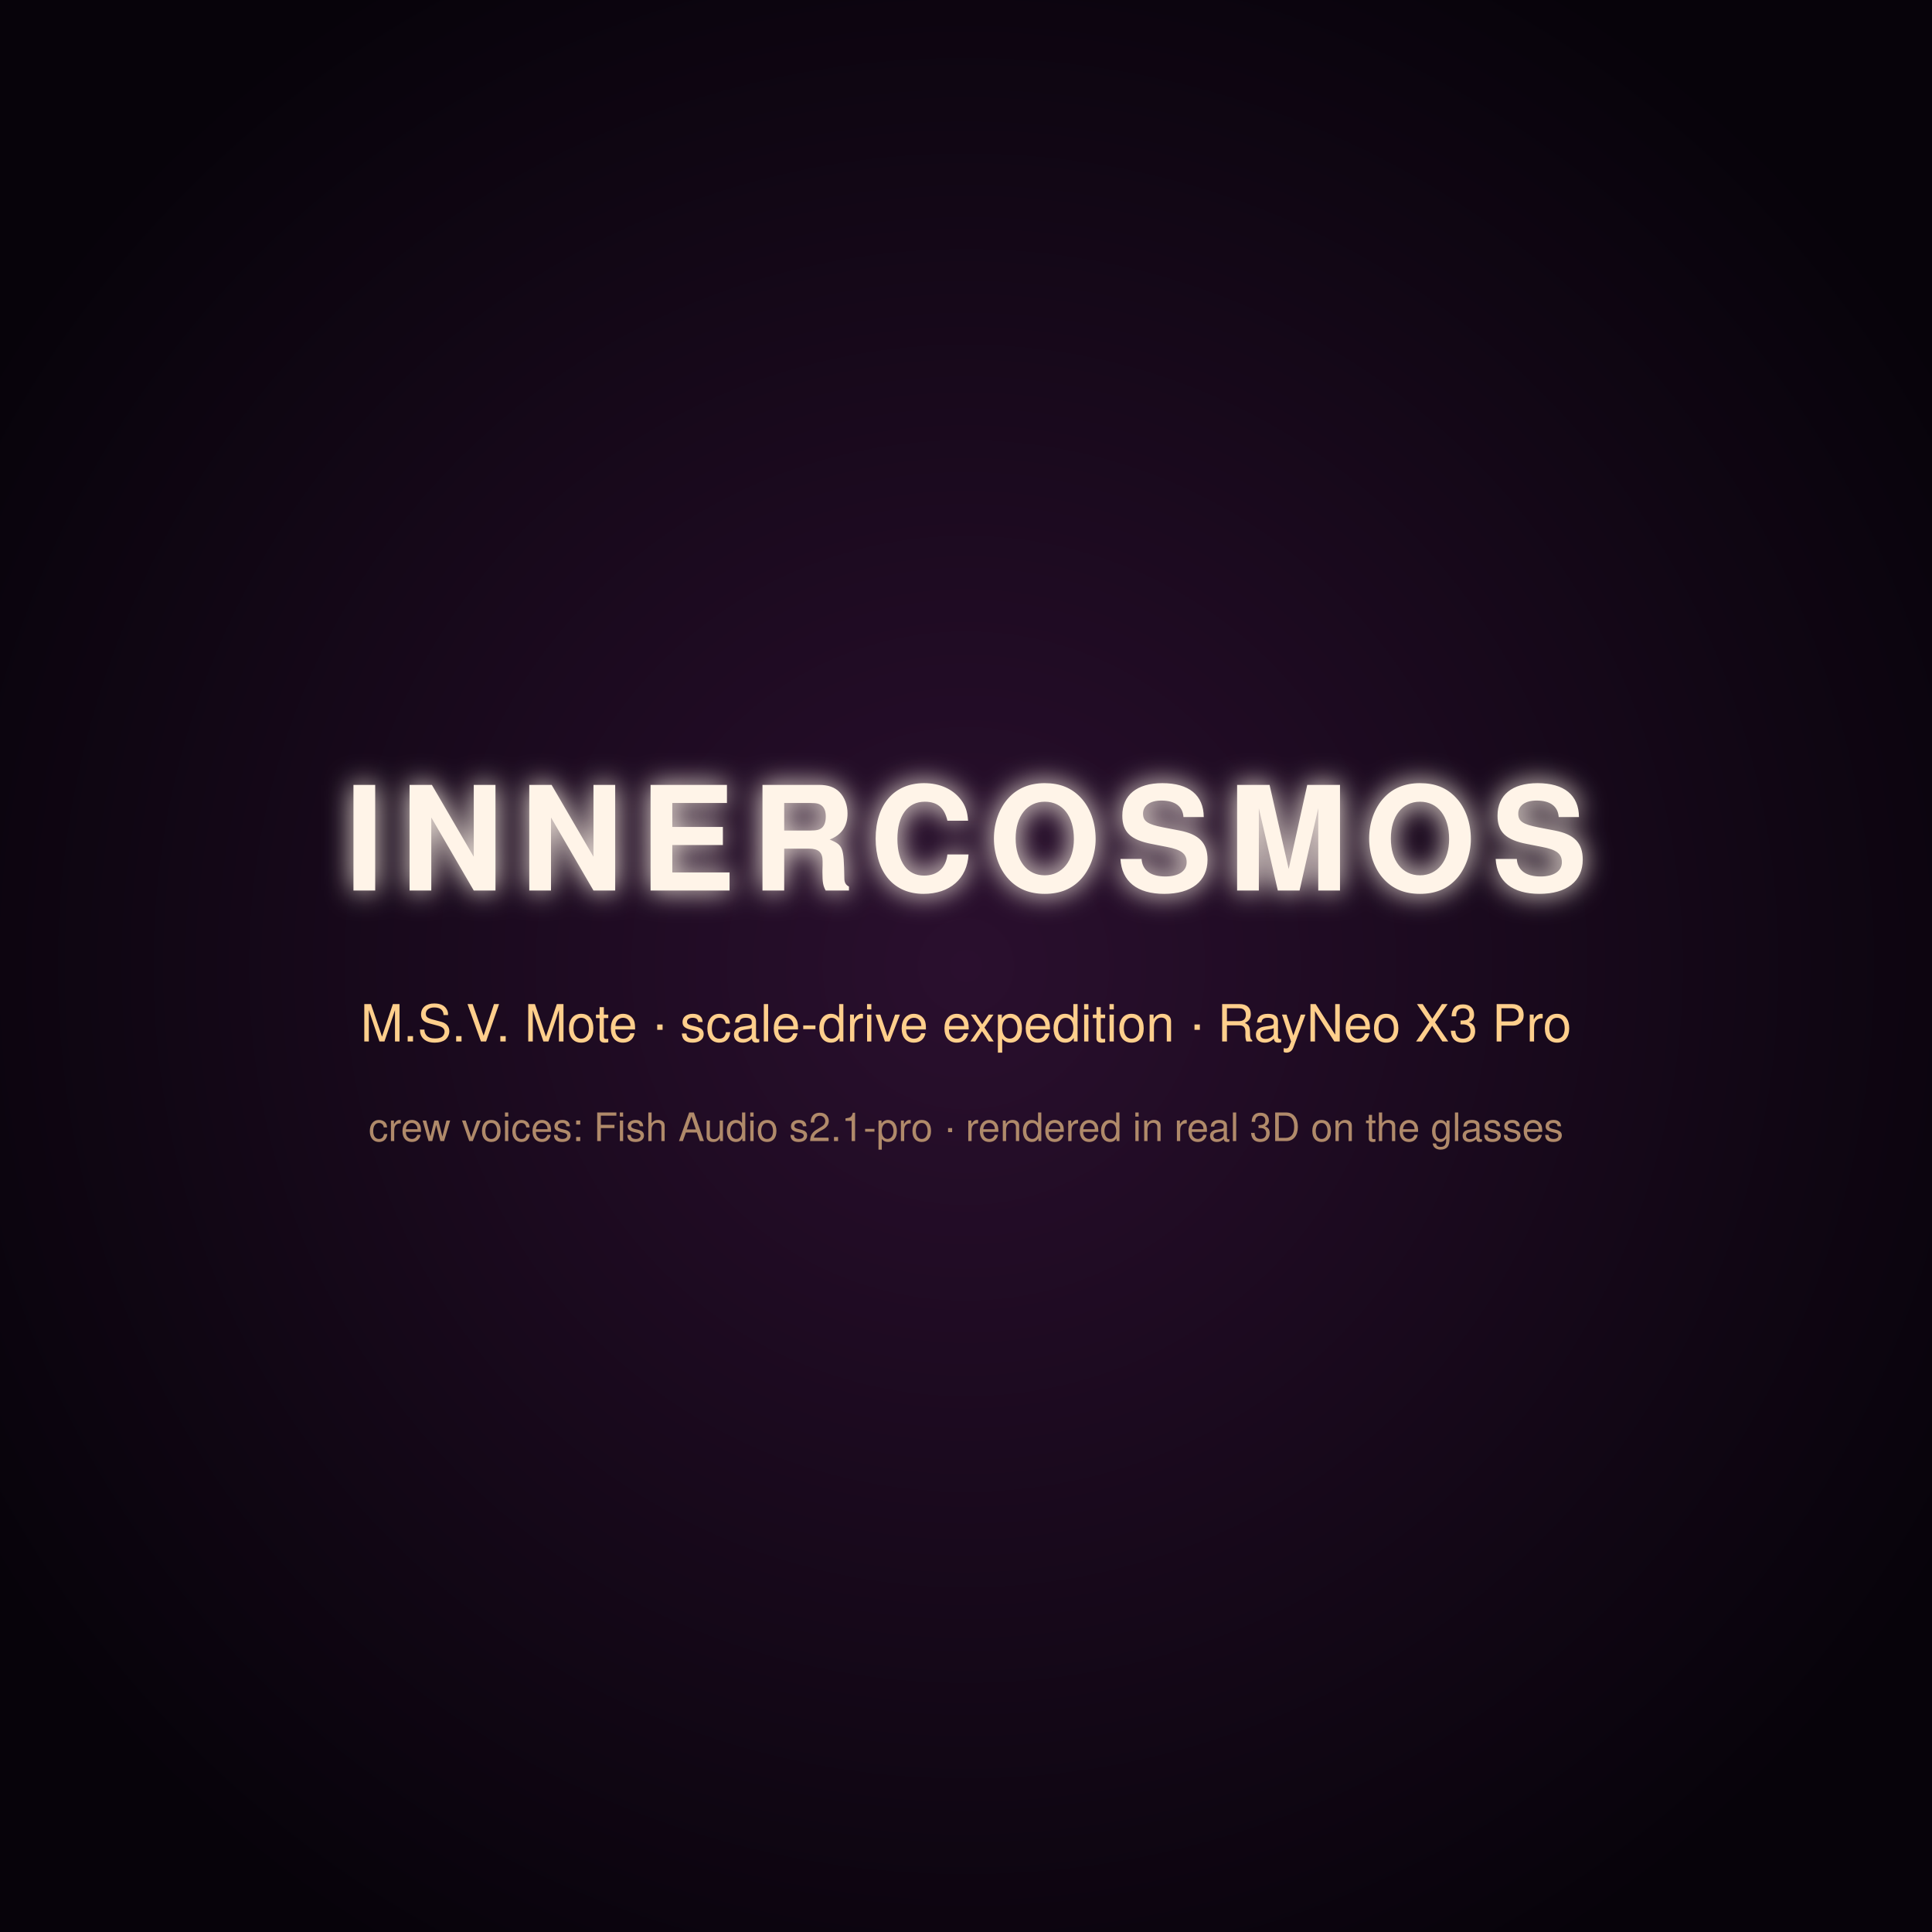
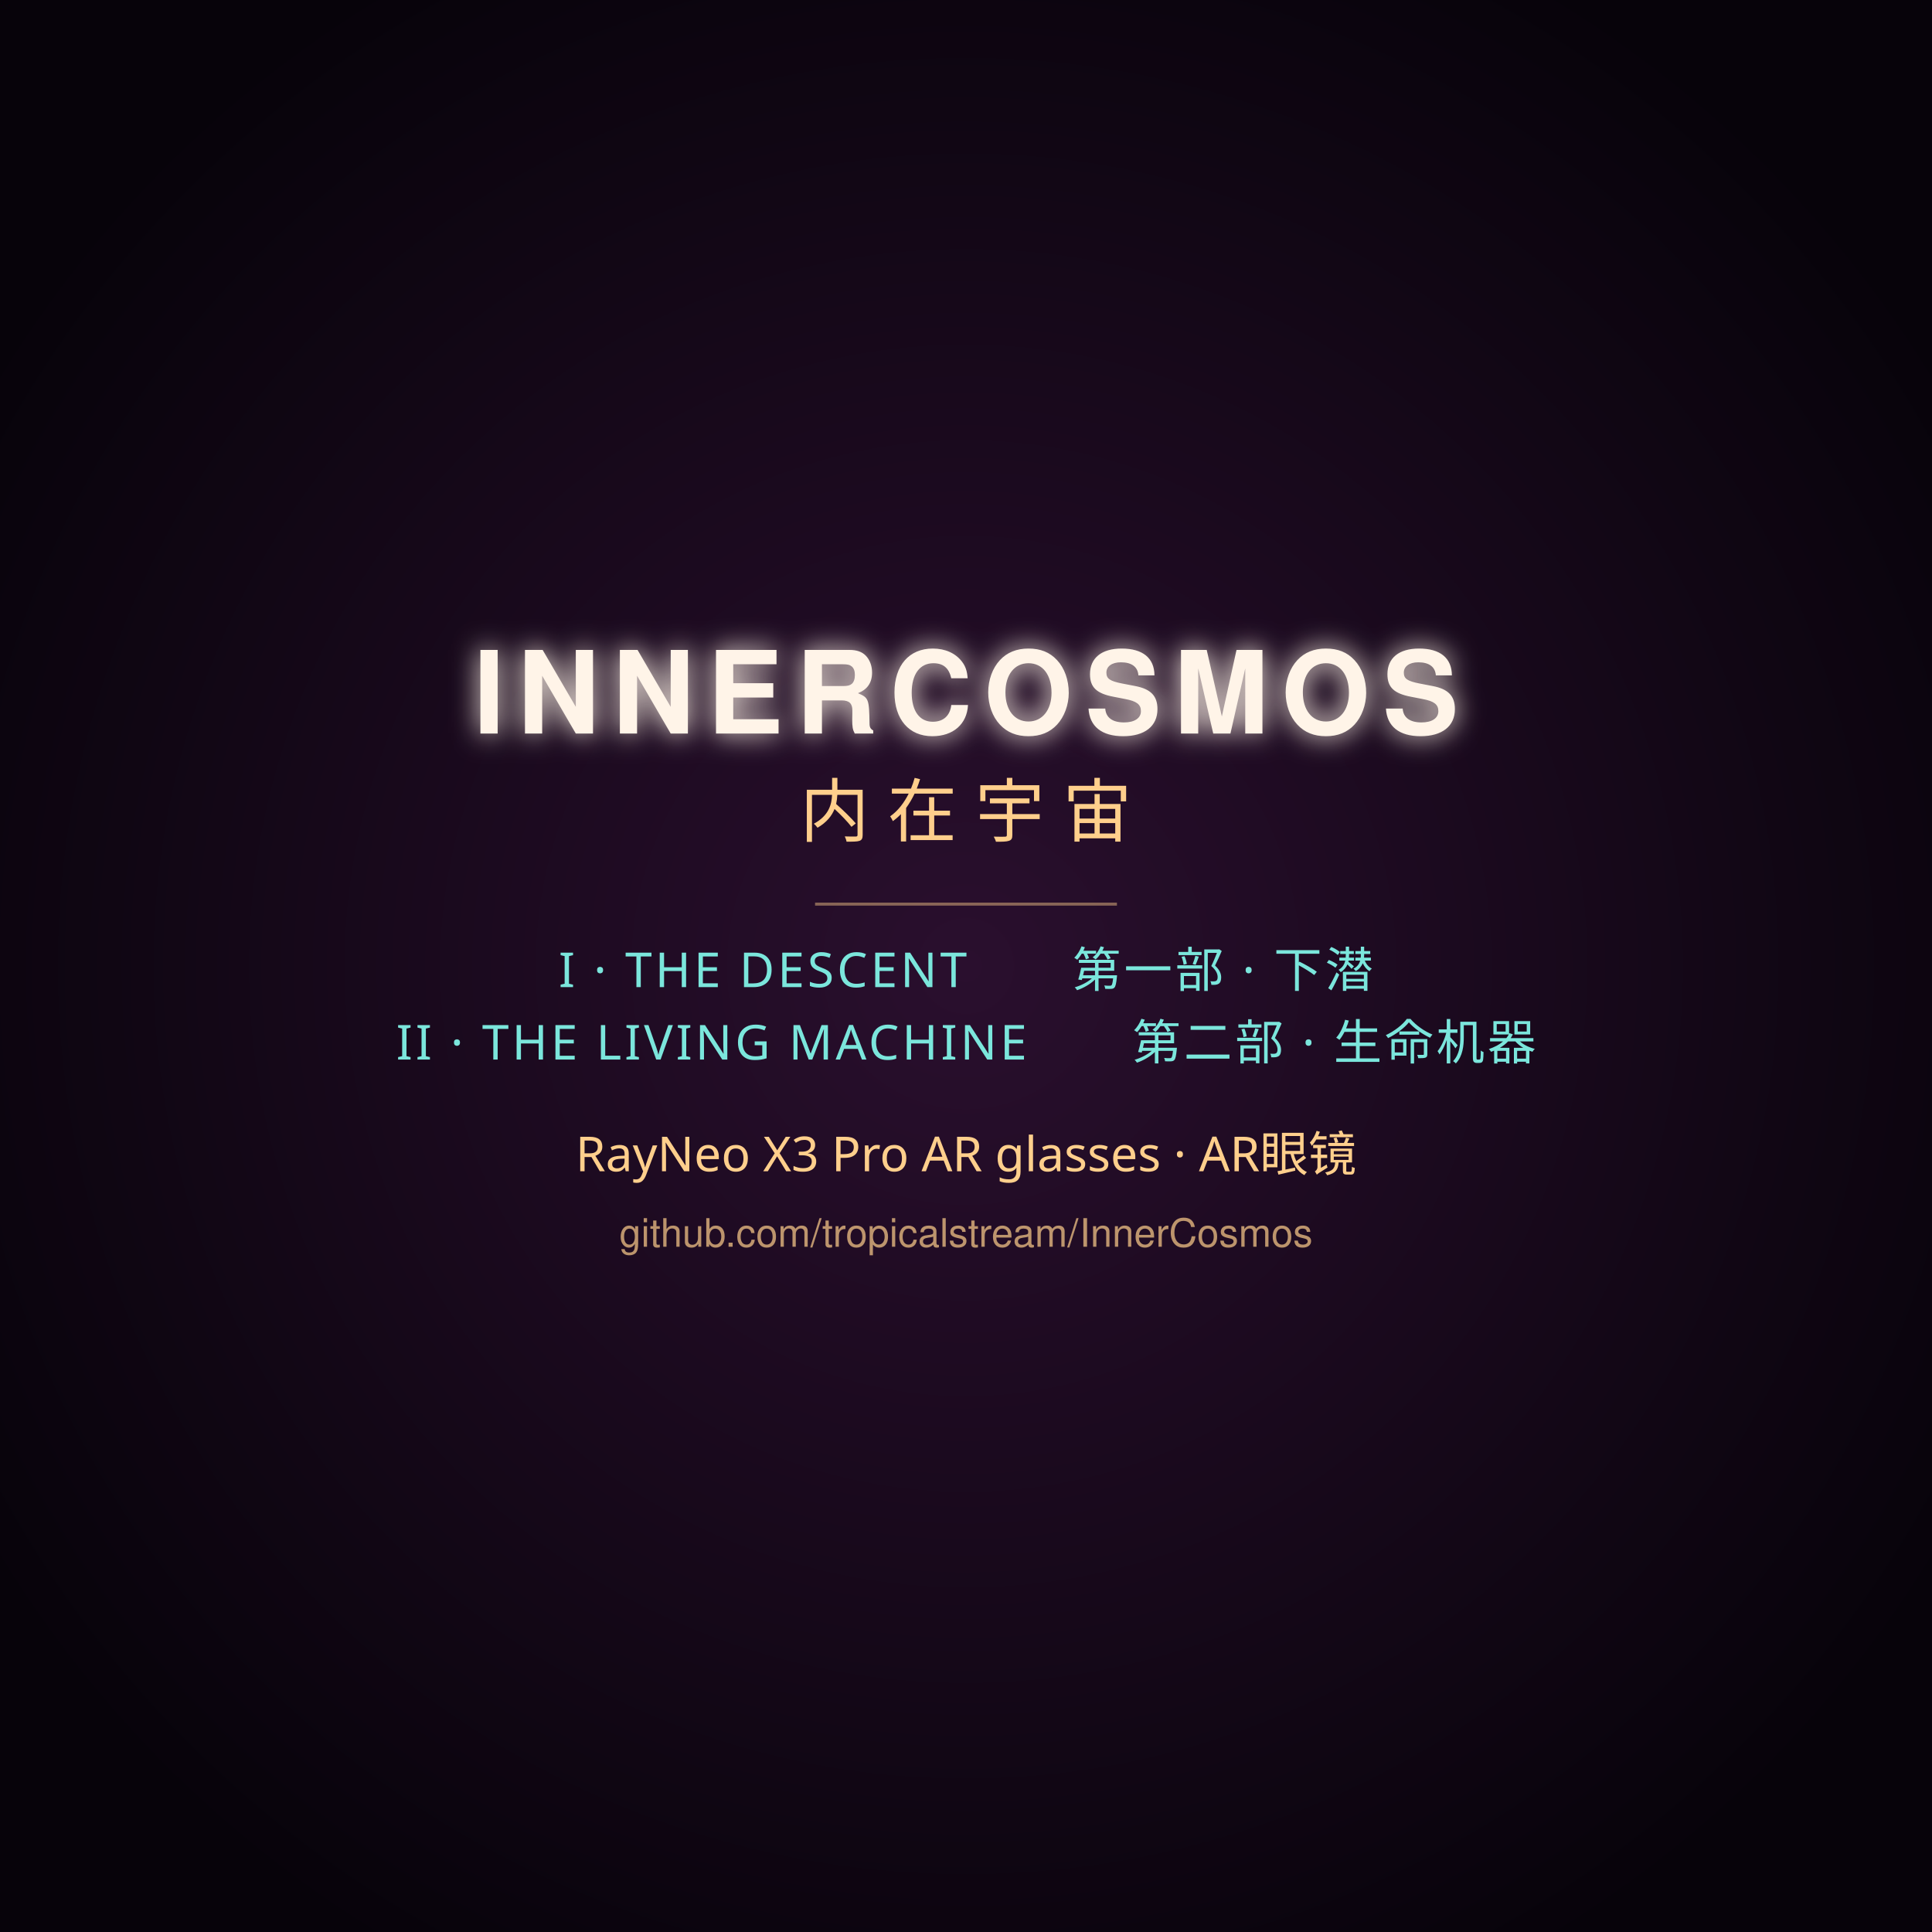
<svg xmlns="http://www.w3.org/2000/svg" width="1280" height="1280" viewBox="0 0 1280 1280">
  <defs>
    <radialGradient id="g" cx="640" cy="640" r="760" gradientUnits="userSpaceOnUse">
      <stop offset="0" stop-color="#2A0F2E" />
      <stop offset="1" stop-color="#07030A" />
    </radialGradient>
    <filter id="glow" x="-20%" y="-50%" width="140%" height="200%">
      <feGaussianBlur stdDeviation="9" result="b" />
      <feMerge>
        <feMergeNode in="b" />
        <feMergeNode in="SourceGraphic" />
      </feMerge>
    </filter>
+     <filter id="softglow" x="-20%" y="-50%" width="140%" height="200%">
+       <feGaussianBlur stdDeviation="5" result="b" />
+       <feMerge>
+         <feMergeNode in="b" />
+         <feMergeNode in="SourceGraphic" />
+       </feMerge>
+     </filter>
  </defs>
  <rect width="1280" height="1280" fill="url(#g)" />
-   <text x="640" y="590" text-anchor="middle" font-family="Futura-Bold, Futura, 'Avenir Next', Helvetica" font-weight="700" font-size="96" fill="#FFF4E8" letter-spacing="10" filter="url(#glow)">INNERCOSMOS</text>
-   <text x="640" y="690" text-anchor="middle" font-family="'Avenir Next', Helvetica" font-size="34" fill="#FFCF8C">M.S.V. Mote  ·  scale-drive expedition  ·  RayNeo X3 Pro</text>
-   <text x="640" y="756" text-anchor="middle" font-family="'Avenir Next', Helvetica" font-size="26" fill="#B08A6A">crew voices: Fish Audio s2.1-pro   ·   rendered in real 3D on the glasses</text>
+   <text x="640" y="486" text-anchor="middle" font-family="Futura-Bold, Futura, 'Avenir Next', Helvetica" font-weight="700" font-size="76" fill="#FFF4E8" letter-spacing="8" filter="url(#glow)">INNERCOSMOS</text>
+   <text x="640" y="554" text-anchor="middle" font-family="'PingFang SC', 'Hiragino Sans GB', 'STHeiti', sans-serif" font-size="46" fill="#FFCF8C" letter-spacing="12">内在宇宙</text>
+   <rect x="540" y="598" width="200" height="2" fill="#FFCF8C" opacity="0.45" />
+   <text x="640" y="654" text-anchor="middle" font-family="'PingFang SC', 'Hiragino Sans GB', 'STHeiti', sans-serif" font-size="32" fill="#7BE6DC" letter-spacing="2">I · THE DESCENT　　第一部 · 下潜</text>
+   <text x="640" y="702" text-anchor="middle" font-family="'PingFang SC', 'Hiragino Sans GB', 'STHeiti', sans-serif" font-size="32" fill="#7BE6DC" letter-spacing="2">II · THE LIVING MACHINE　　第二部 · 生命机器</text>
+   <text x="640" y="776" text-anchor="middle" font-family="'PingFang SC', 'Hiragino Sans GB', 'STHeiti', sans-serif" font-size="32" fill="#FFCF8C">RayNeo X3 Pro AR glasses · AR眼镜</text>
+   <text x="640" y="826" text-anchor="middle" font-family="'Avenir Next', Helvetica" font-size="26" fill="#FFCF8C" opacity="0.7">github.com/tropicalstream/InnerCosmos</text>
</svg>
